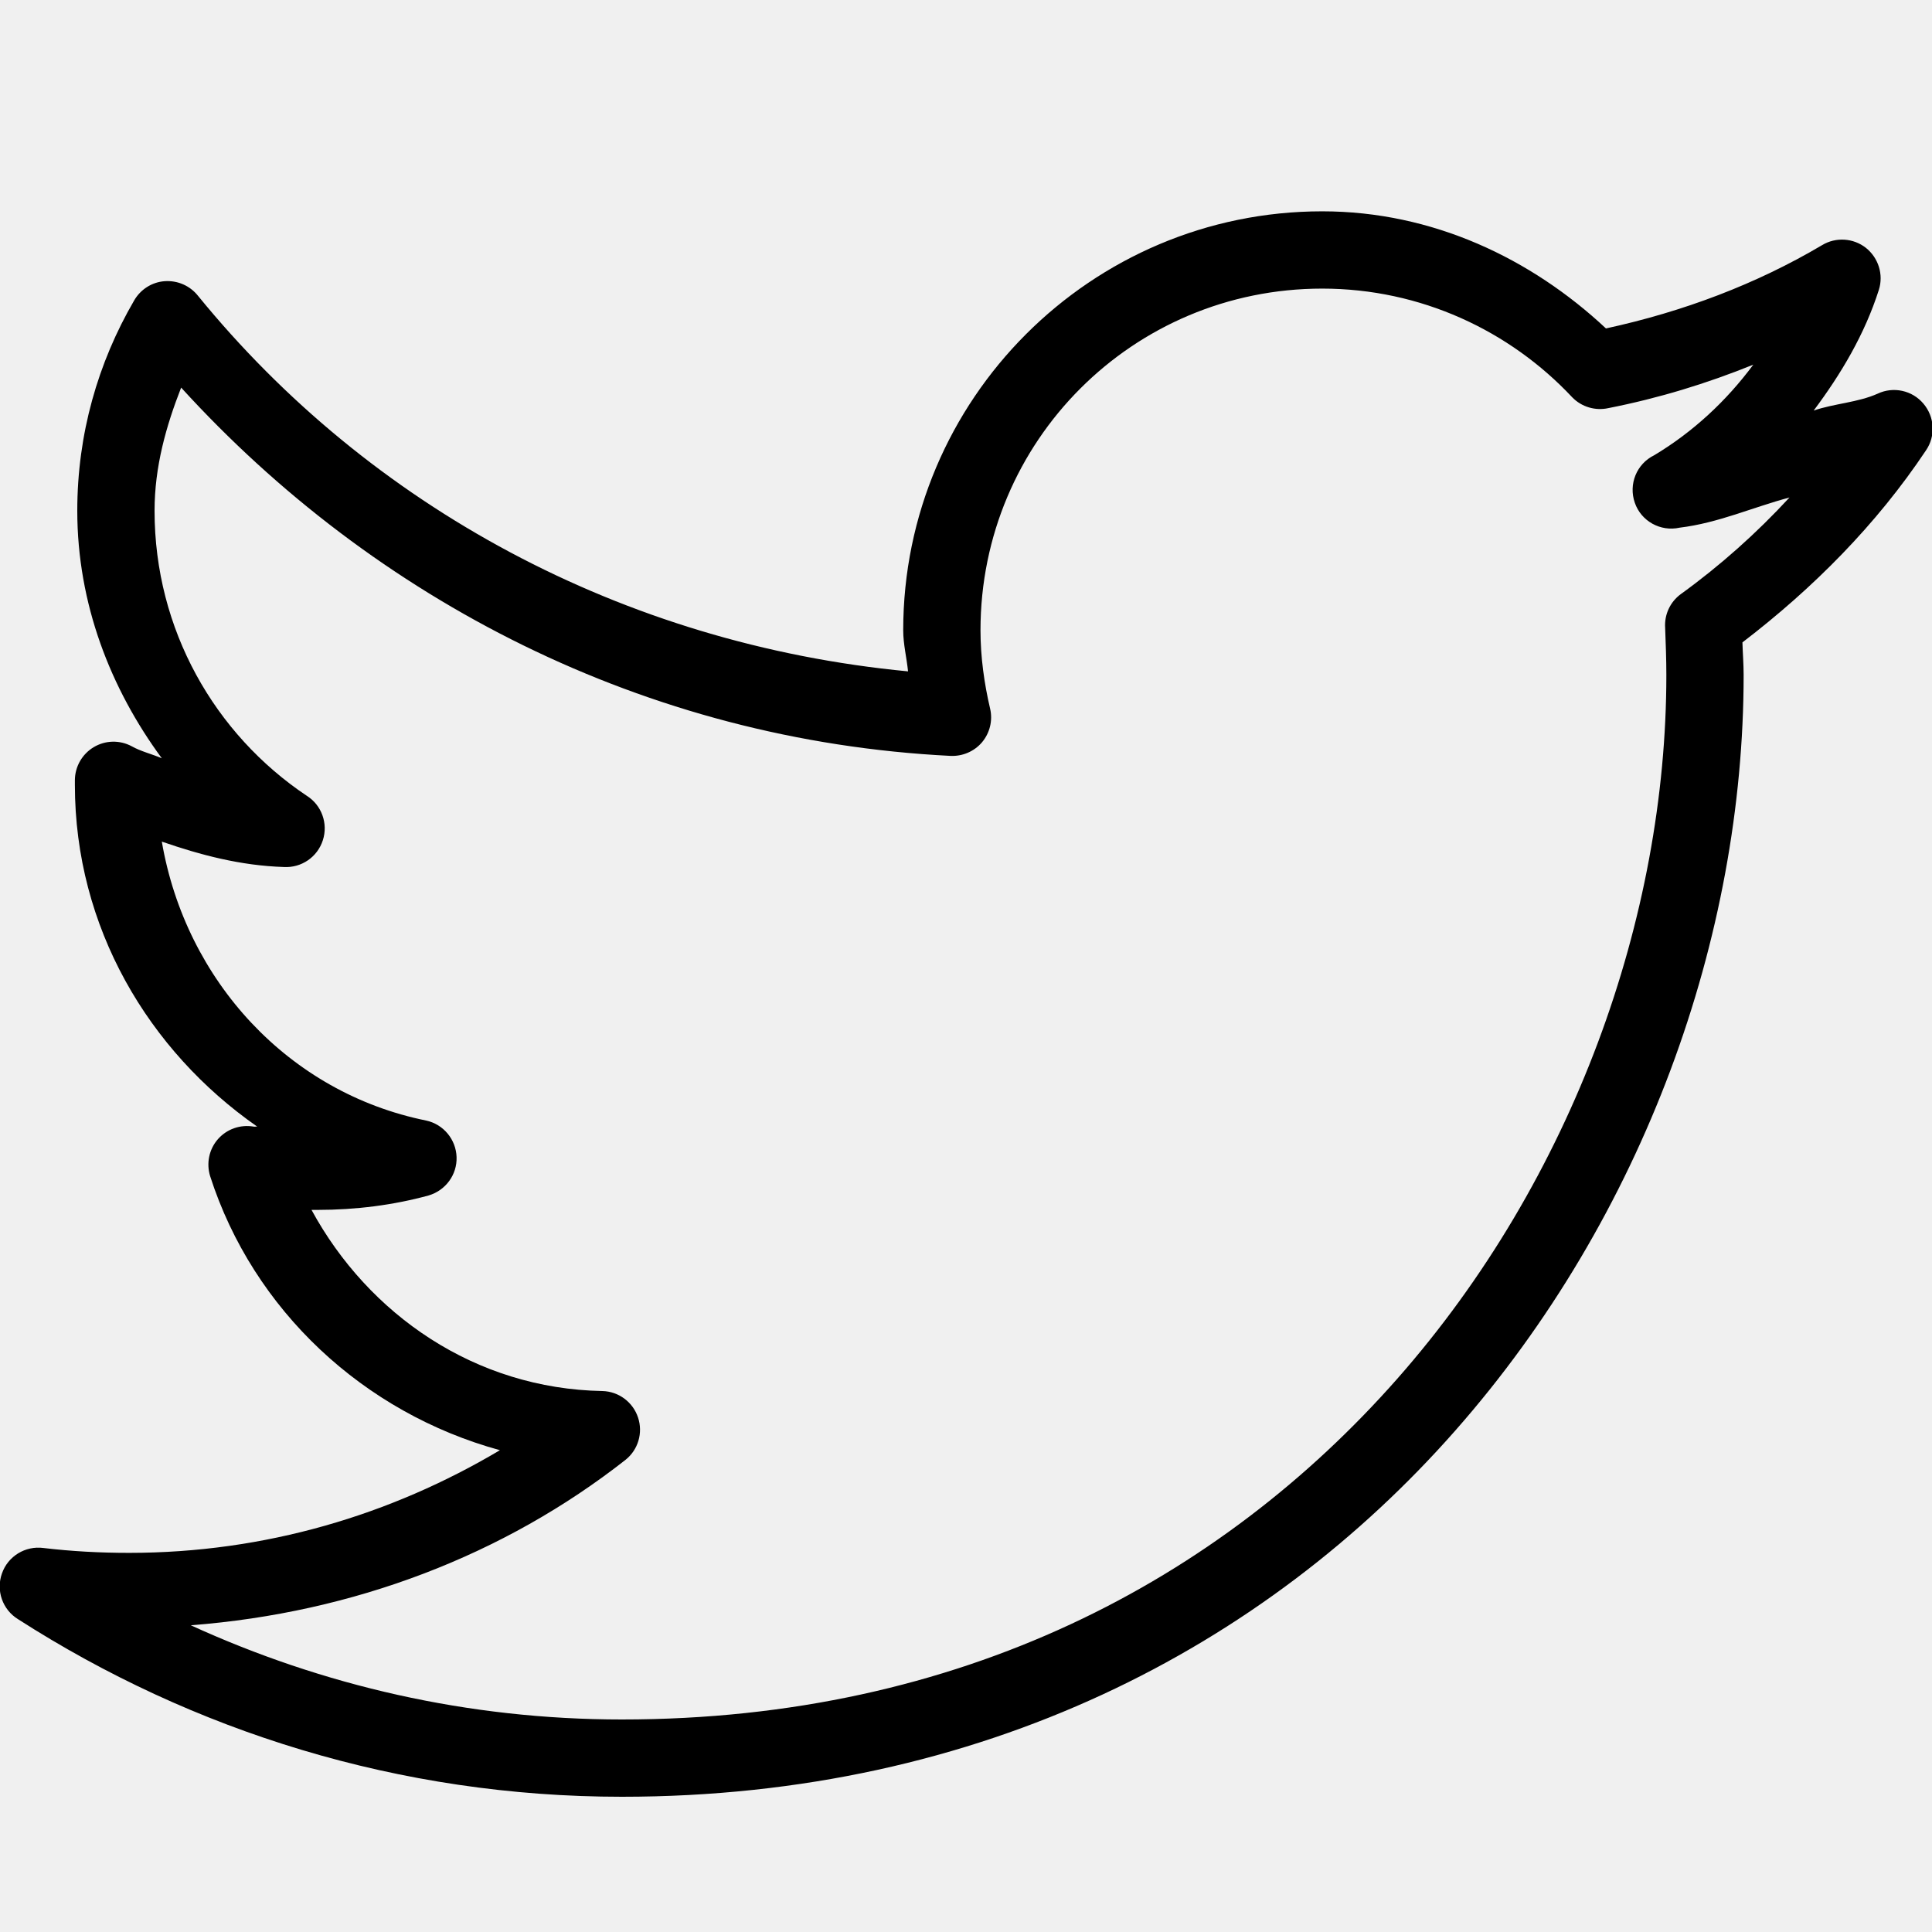
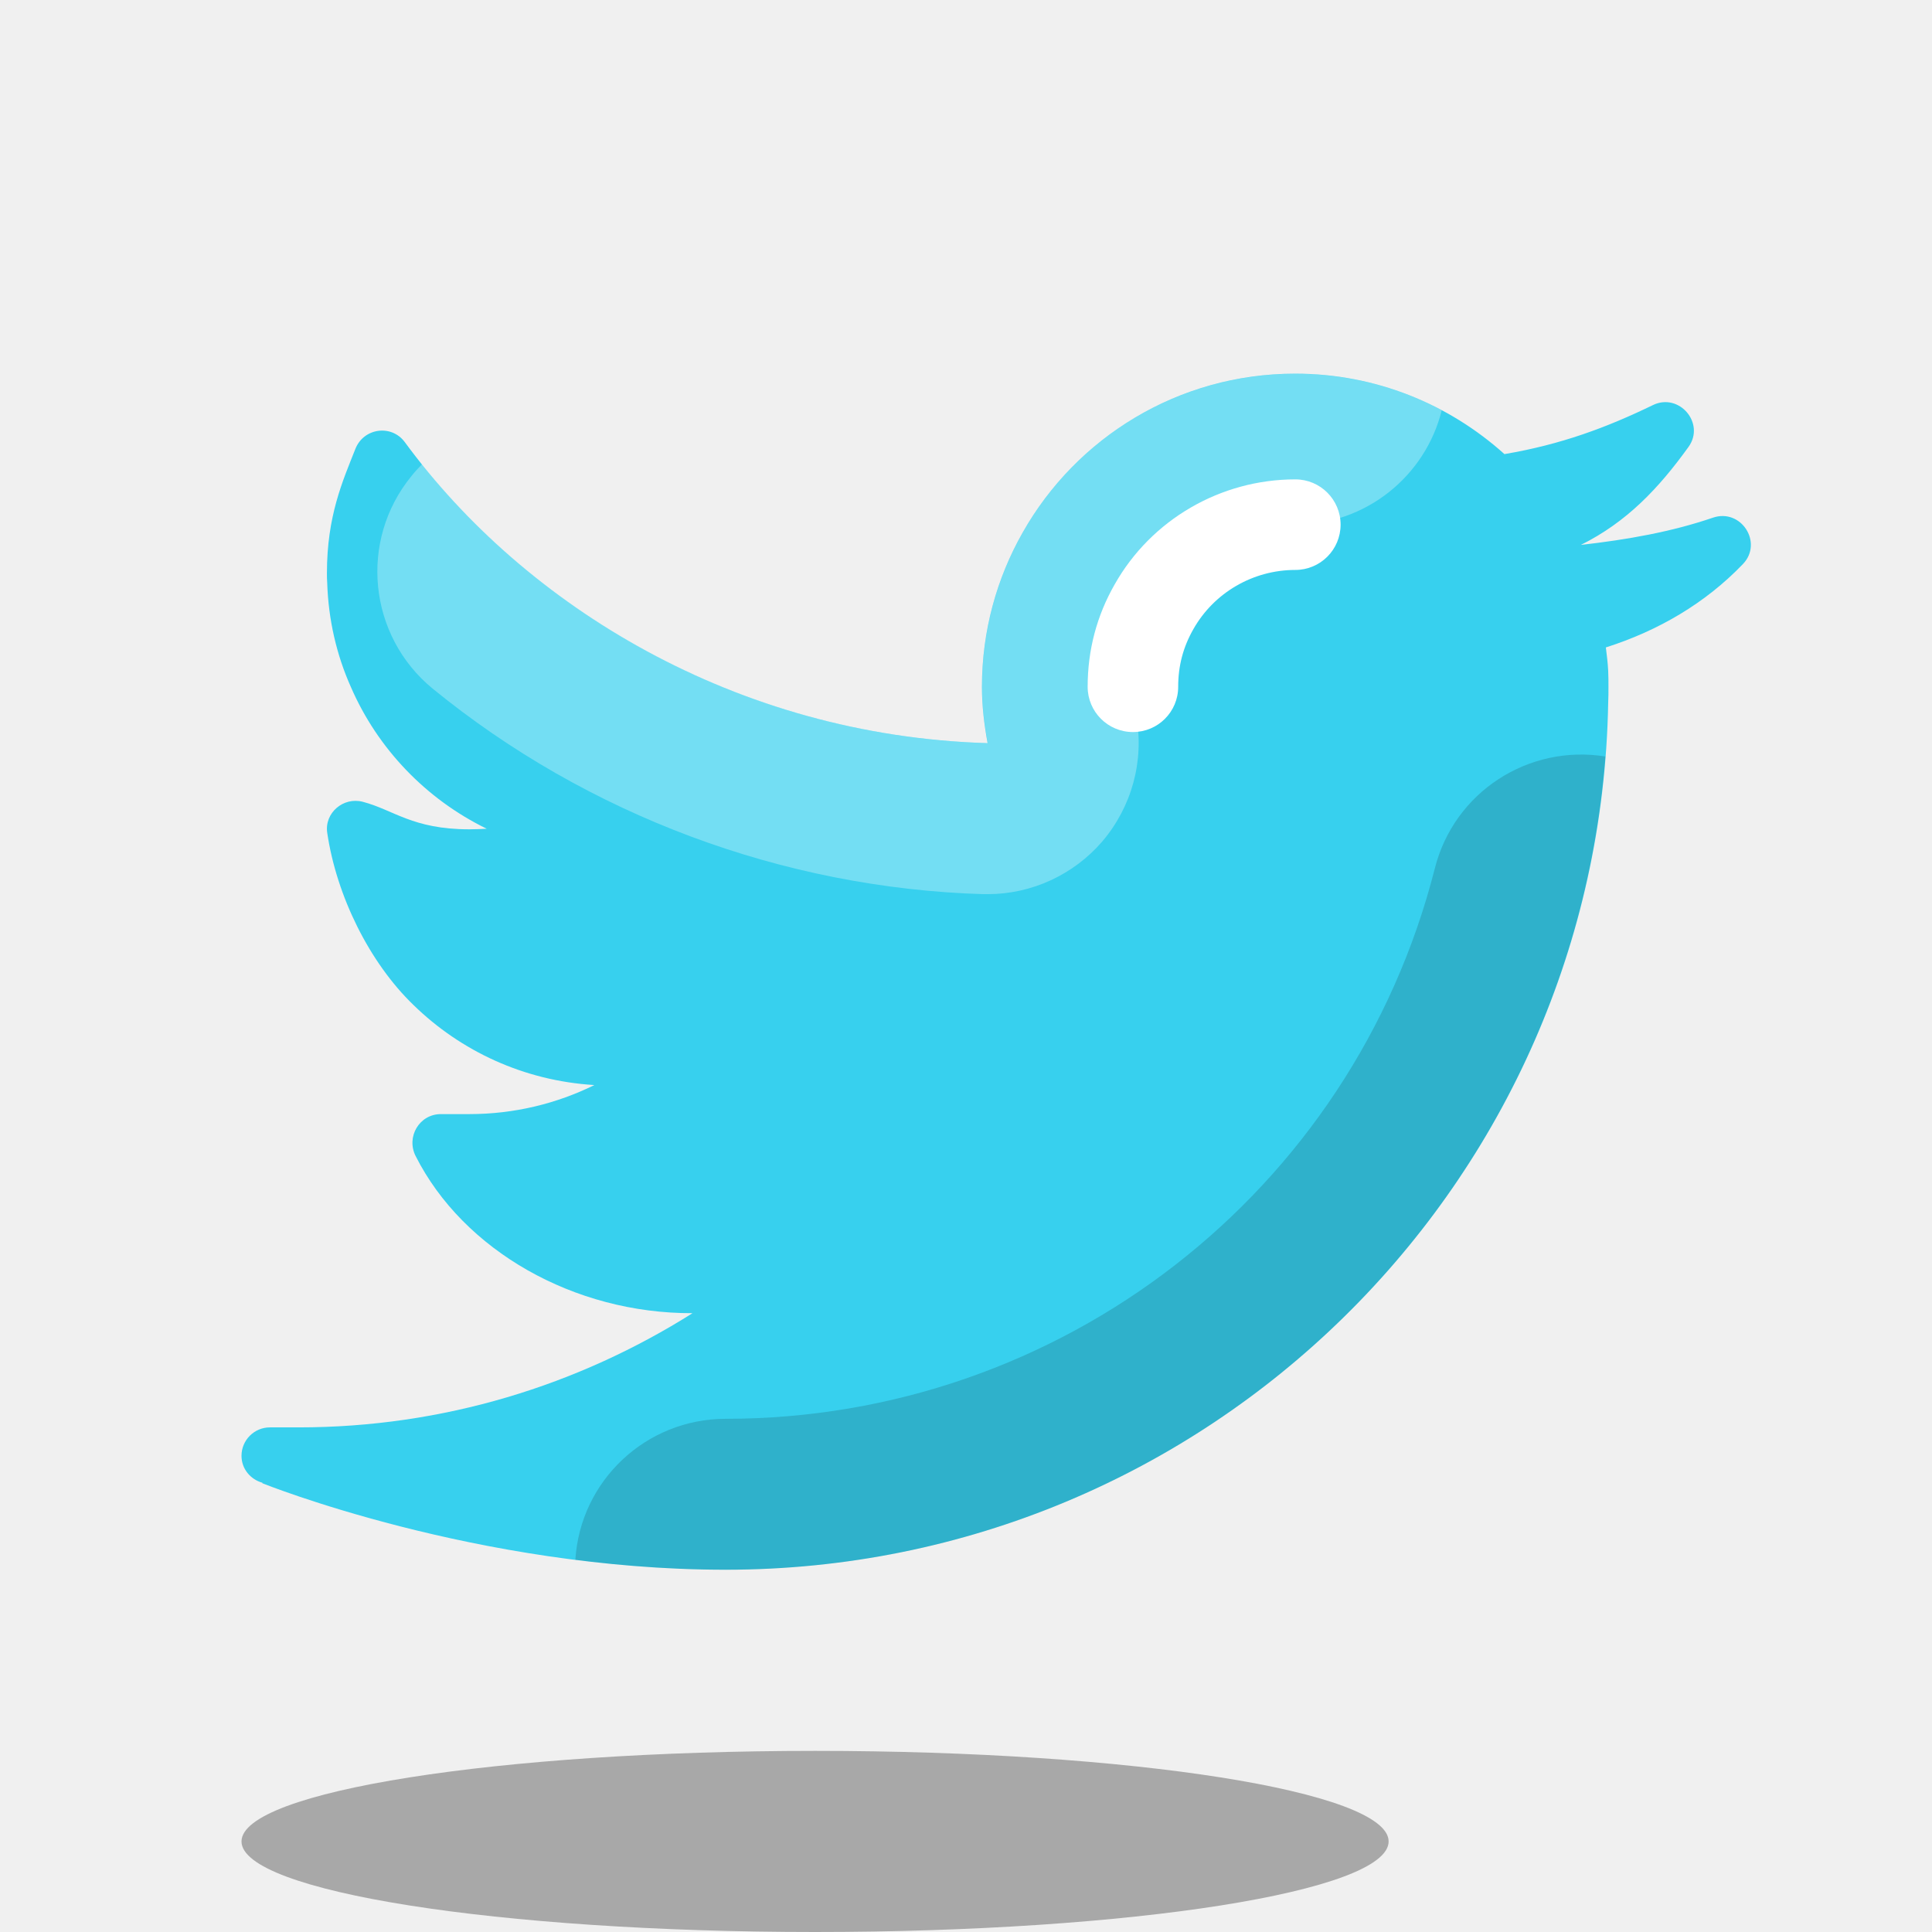
- <svg xmlns="http://www.w3.org/2000/svg" x="0px" y="0px" width="100" height="100" viewBox="0 0 50 50">
-   <path d="M 34.219 5.469 C 28.238 5.469 23.375 10.332 23.375 16.312 C 23.375 16.672 23.465 17.023 23.5 17.375 C 16.105 16.668 9.566 13.105 5.125 7.656 C 4.918 7.395 4.598 7.254 4.262 7.277 C 3.93 7.301 3.633 7.492 3.469 7.781 C 2.535 9.387 2 11.234 2 13.219 C 2 15.621 2.859 17.82 4.188 19.625 C 3.93 19.512 3.648 19.449 3.406 19.312 C 3.098 19.148 2.727 19.156 2.426 19.336 C 2.125 19.516 1.941 19.84 1.938 20.188 L 1.938 20.312 C 1.938 23.996 3.844 27.195 6.656 29.156 C 6.625 29.152 6.594 29.164 6.562 29.156 C 6.219 29.098 5.871 29.219 5.641 29.48 C 5.41 29.742 5.336 30.105 5.438 30.438 C 6.555 33.91 9.406 36.562 12.938 37.531 C 10.125 39.203 6.863 40.188 3.344 40.188 C 2.582 40.188 1.852 40.148 1.125 40.062 C 0.656 40 0.207 40.273 0.051 40.719 C -0.109 41.164 0.066 41.66 0.469 41.906 C 4.98 44.801 10.336 46.5 16.094 46.5 C 25.426 46.5 32.746 42.602 37.656 37.031 C 42.566 31.461 45.125 24.227 45.125 17.469 C 45.125 17.184 45.102 16.906 45.094 16.625 C 46.926 15.223 48.562 13.578 49.844 11.656 C 50.098 11.285 50.07 10.789 49.777 10.445 C 49.488 10.102 49 9.996 48.594 10.188 C 48.078 10.418 47.477 10.441 46.938 10.625 C 47.648 9.676 48.258 8.652 48.625 7.5 C 48.75 7.105 48.613 6.672 48.289 6.414 C 47.965 6.16 47.512 6.129 47.156 6.344 C 45.449 7.355 43.559 8.066 41.562 8.5 C 39.625 6.688 37.074 5.469 34.219 5.469 Z M 34.219 7.469 C 36.77 7.469 39.074 8.559 40.688 10.281 C 40.93 10.531 41.285 10.637 41.625 10.562 C 42.93 10.305 44.168 9.926 45.375 9.438 C 44.68 10.375 43.82 11.176 42.812 11.781 C 42.355 12.004 42.141 12.531 42.309 13.012 C 42.473 13.488 42.973 13.766 43.469 13.656 C 44.469 13.535 45.359 13.129 46.312 12.875 C 45.457 13.801 44.52 14.637 43.5 15.375 C 43.223 15.578 43.07 15.906 43.094 16.25 C 43.109 16.656 43.125 17.059 43.125 17.469 C 43.125 23.719 40.727 30.504 36.156 35.688 C 31.586 40.871 24.875 44.5 16.094 44.5 C 12.105 44.5 8.34 43.617 4.938 42.062 C 9.156 41.738 13.047 40.246 16.188 37.781 C 16.516 37.52 16.645 37.082 16.512 36.684 C 16.379 36.285 16.012 36.012 15.594 36 C 12.297 35.941 9.535 34.023 8.062 31.312 C 8.117 31.312 8.164 31.312 8.219 31.312 C 9.207 31.312 10.184 31.188 11.094 30.938 C 11.531 30.809 11.832 30.402 11.816 29.945 C 11.801 29.488 11.477 29.098 11.031 29 C 7.473 28.281 4.805 25.383 4.188 21.781 C 5.195 22.129 6.227 22.402 7.344 22.438 C 7.801 22.465 8.215 22.18 8.355 21.746 C 8.496 21.312 8.324 20.836 7.938 20.594 C 5.562 19.004 4 16.297 4 13.219 C 4 12.078 4.297 11.031 4.688 10.031 C 9.688 15.52 16.688 19.164 24.594 19.562 C 24.906 19.578 25.211 19.449 25.414 19.211 C 25.617 18.969 25.695 18.648 25.625 18.344 C 25.473 17.695 25.375 17.008 25.375 16.312 C 25.375 11.414 29.32 7.469 34.219 7.469 Z" />
+ <svg xmlns="http://www.w3.org/2000/svg" x="0px" y="0px" width="100" height="100" viewBox="0 0 64 64">
+   <path fill="#37d0ee" d="M56.742,17.149c-1.358,0.465-2.827,0.727-4.374,0.902c1.525-0.759,2.58-1.877,3.566-3.246 c0.564-0.783-0.31-1.807-1.179-1.386c-1.545,0.748-3.038,1.304-4.918,1.624c-1.839-1.653-4.263-2.665-6.932-2.665 c-3.877,0-7.255,2.123-9.028,5.264c-0.858,1.509-1.349,3.255-1.349,5.113c0,0.639,0.077,1.257,0.188,1.863 c-8.339-0.248-15.328-4.554-19.305-9.97c-0.442-0.601-1.364-0.473-1.638,0.221c-0.422,1.067-0.943,2.225-0.943,4.112 c0,0.113,0,0.217,0.009,0.321c0.038,1.226,0.311,2.396,0.783,3.453c0.887,2.047,2.491,3.717,4.5,4.698 c-0.189,0.009-0.377,0.019-0.575,0.019c-1.887,0-2.508-0.646-3.531-0.912c-0.644-0.168-1.274,0.37-1.176,1.028 c0.309,2.095,1.4,4.301,2.858,5.705c1.566,1.528,3.66,2.509,5.991,2.651c-1.244,0.613-2.65,0.962-4.141,0.962h-0.943 c-0.713,0-1.158,0.755-0.836,1.391c1.582,3.129,5.246,5.217,9.172,5.204c-3.783,2.385-8.25,3.783-13.053,3.783H8.943 C8.423,47.283,8,47.706,8,48.226c0,0.432,0.296,0.781,0.692,0.892l-0.002,0.016c0,0,7.104,2.865,15.347,2.865 c15.972,0,28.953-12.802,29.236-28.707c0.009-0.179,0.009-0.358,0.009-0.538s0-0.358-0.009-0.538 c-0.013-0.259-0.045-0.514-0.077-0.769c1.746-0.556,3.301-1.47,4.539-2.76C58.417,17.977,57.674,16.83,56.742,17.149z" />
+   <ellipse cx="27" cy="61" opacity=".3" rx="19" ry="3" />
+   <path d="M53.18,25.06C52.01,40.14,39.41,52,24.04,52c-1.73,0-3.41-0.13-4.98-0.33 c0.16-2.61,2.33-4.67,4.98-4.67c11.1,0,20.76-7.5,23.49-18.23C48.17,26.23,50.64,24.65,53.18,25.06z" opacity=".15" />
+   <path fill="#fff" d="M47.76,13.59c-0.54,2.18-2.51,3.79-4.85,3.79c-1.94,0-3.73,1.04-4.68,2.72 c-0.47,0.82-0.7,1.71-0.7,2.65c0,0.27,0.03,0.57,0.11,0.97c0.27,1.49-0.15,3.01-1.13,4.16c-0.95,1.1-2.34,1.74-3.79,1.74h-0.15 c-6.63-0.2-13.11-2.62-18.24-6.81c-2.13-1.75-2.45-4.9-0.7-7.04c0.11-0.14,0.23-0.27,0.35-0.39c4.05,5.06,10.78,9,18.74,9.24 c-0.11-0.61-0.19-1.23-0.19-1.87c0-1.85,0.49-3.6,1.35-5.11c1.77-3.14,5.15-5.26,9.03-5.26C44.66,12.38,46.32,12.82,47.76,13.59z" opacity=".3" />
+   <path fill="#fff" d="M37.53,24.25c-0.829,0-1.5-0.671-1.5-1.5c0-1.214,0.302-2.356,0.898-3.396 c1.21-2.14,3.504-3.474,5.981-3.474c0.829,0,1.5,0.671,1.5,1.5s-0.671,1.5-1.5,1.5c-1.398,0-2.691,0.75-3.375,1.958 c-0.341,0.596-0.505,1.218-0.505,1.912C39.03,23.579,38.359,24.25,37.53,24.25z" />
</svg>
